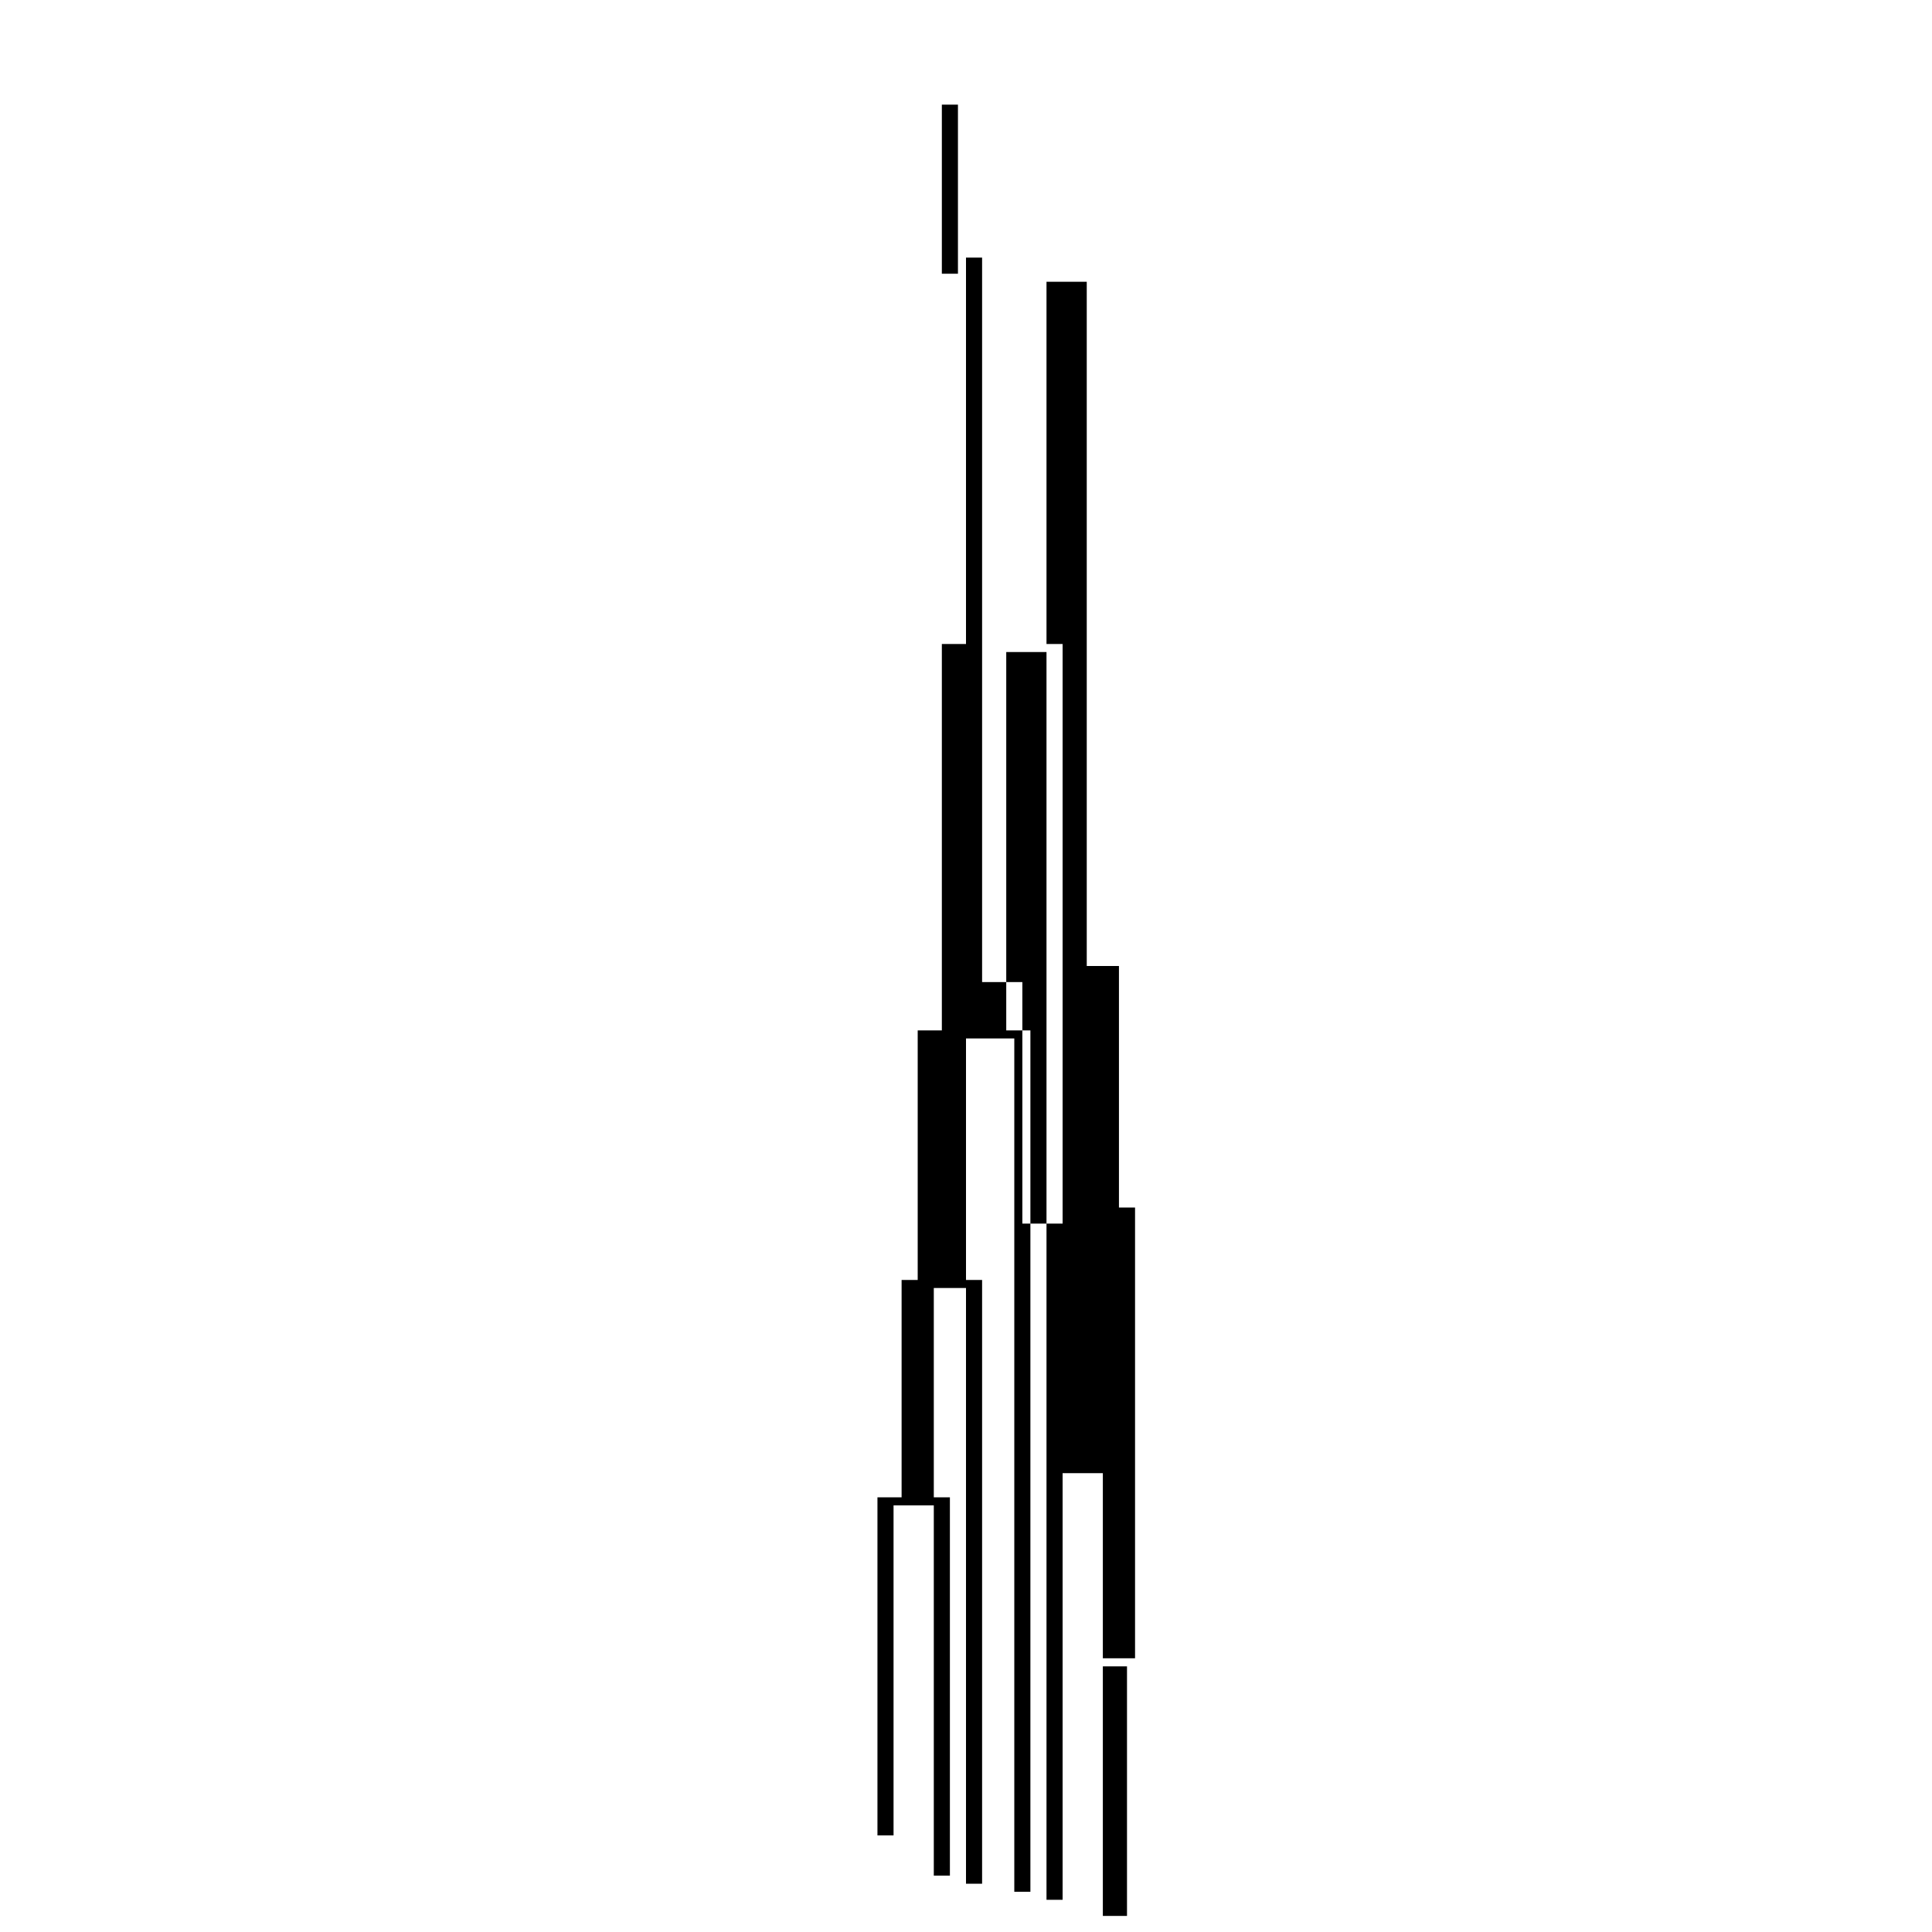
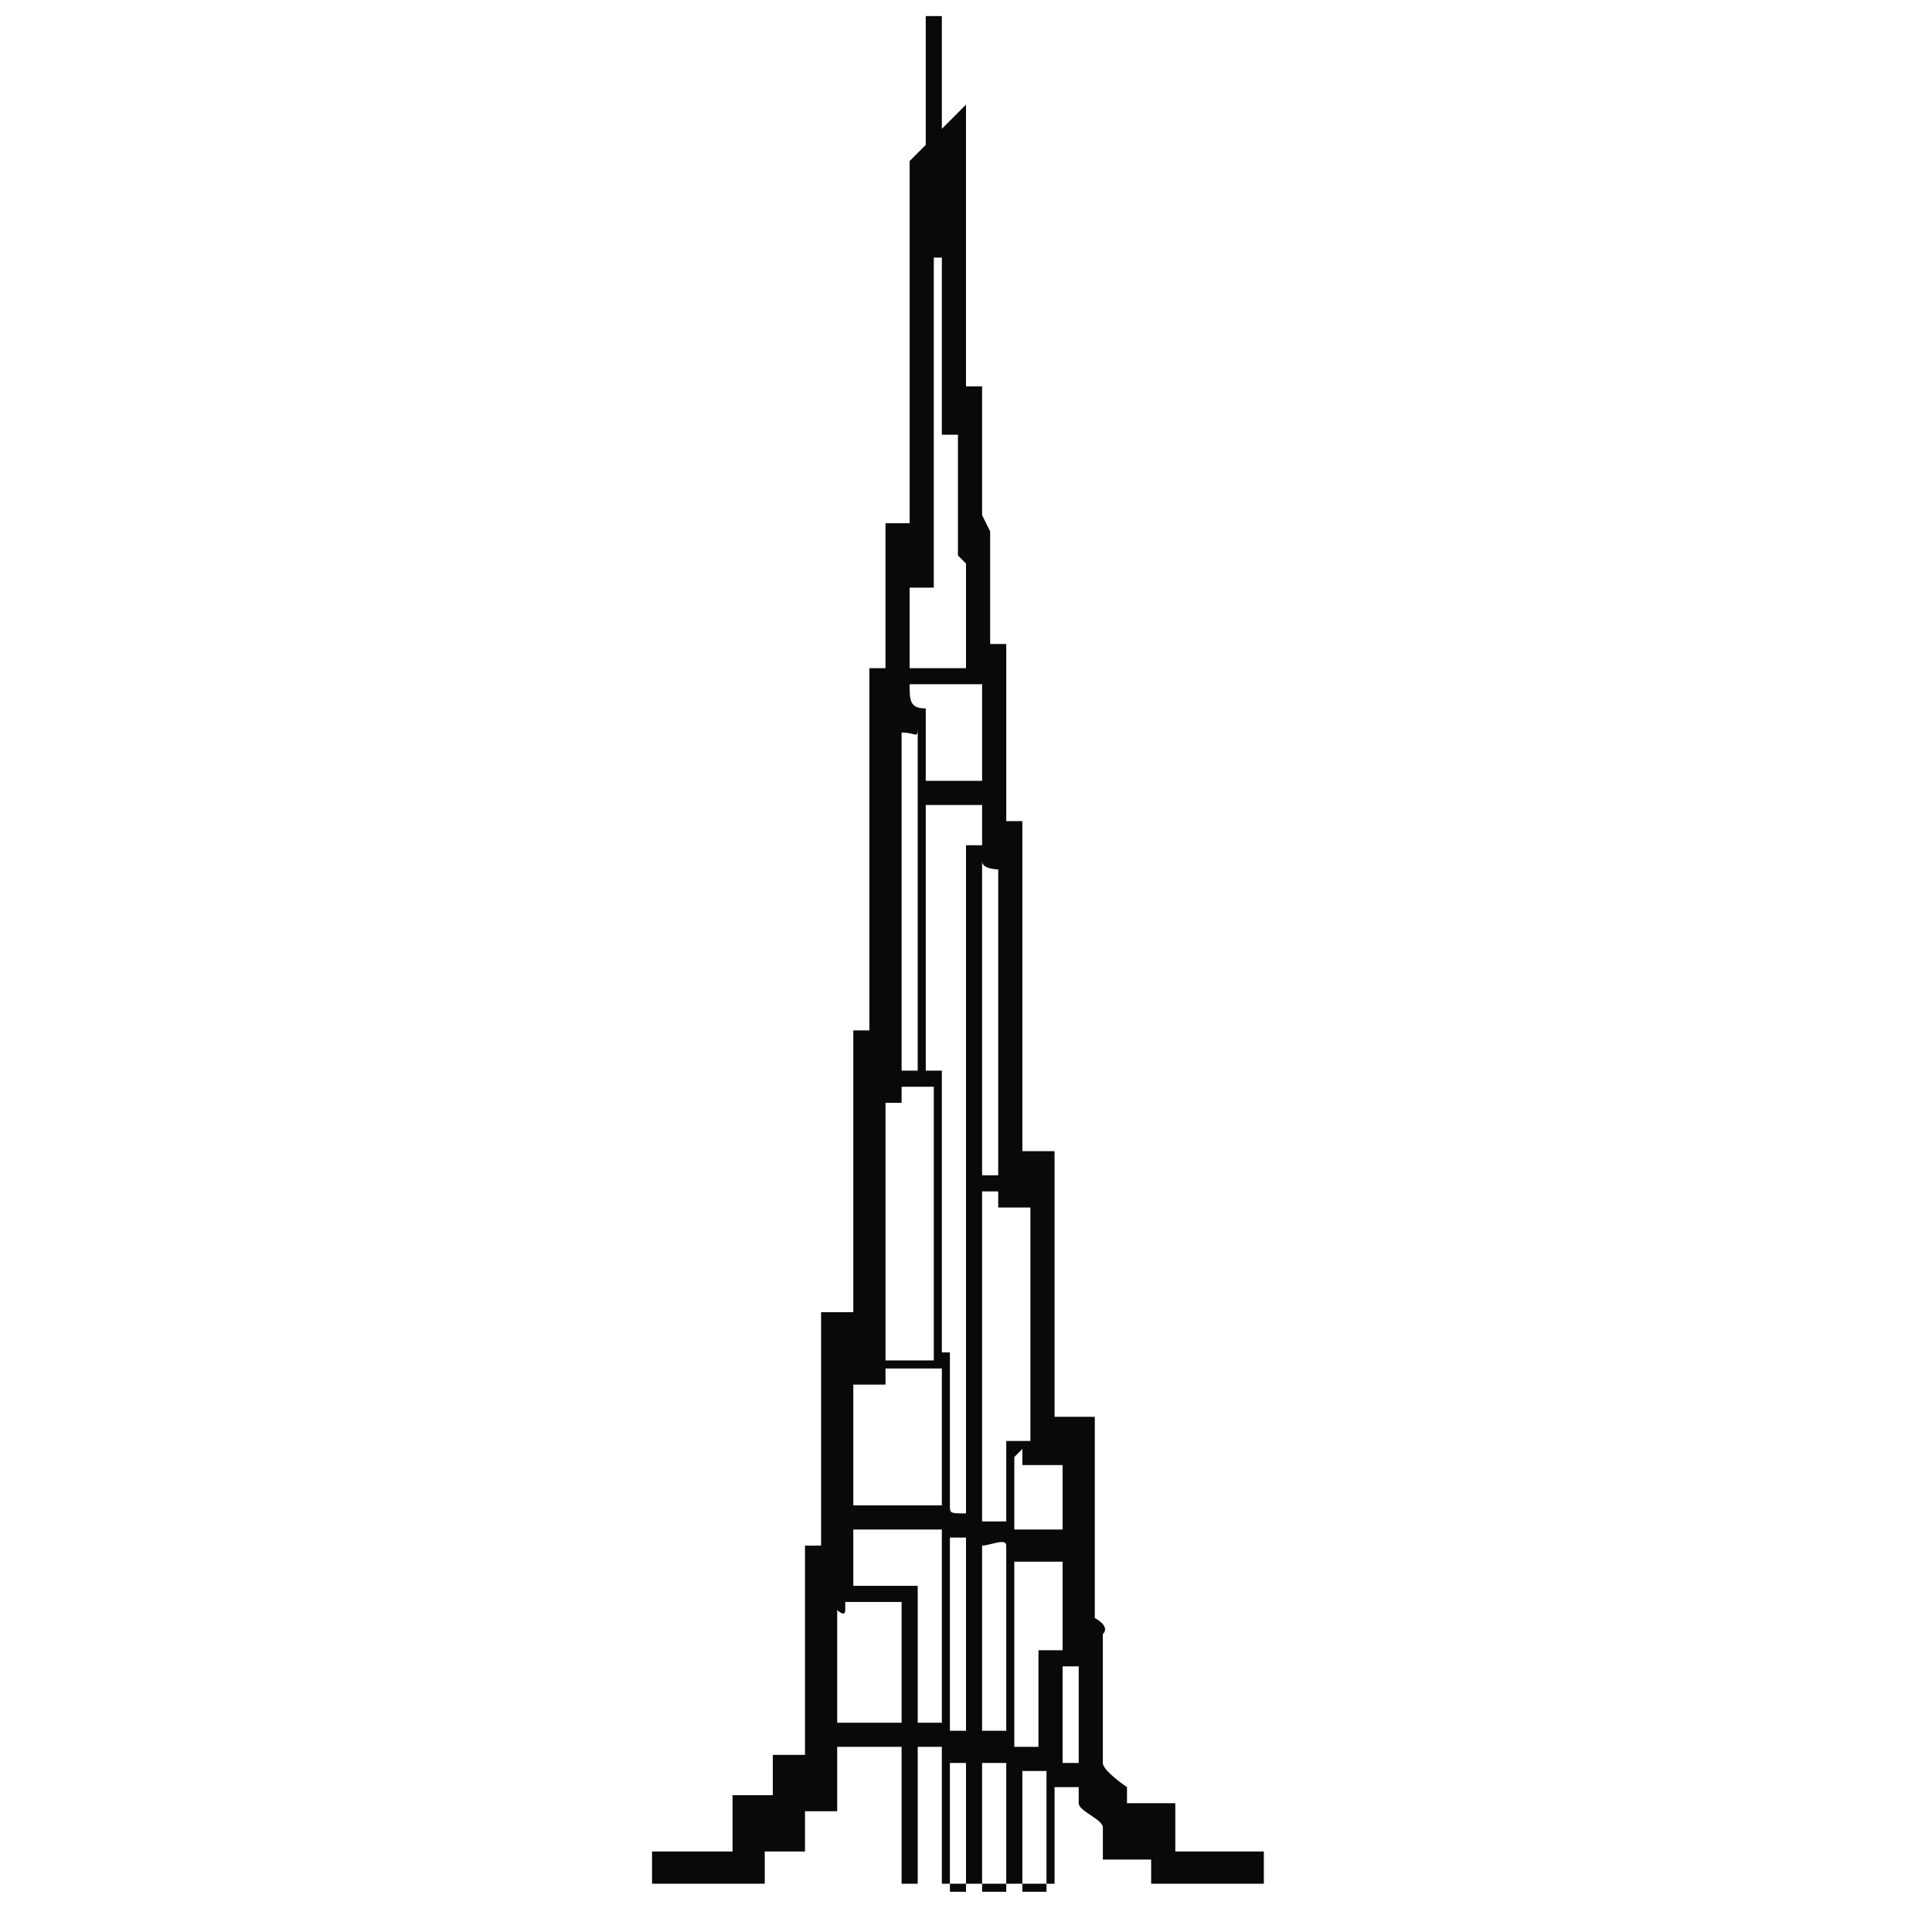
<svg xmlns="http://www.w3.org/2000/svg" id="Layer_1" version="1.1" viewBox="0 0 24 24">
  <defs>
    <style>
      .st0 {
-         fill: none;
-       }
- 
-       .st1 {
-         clip-path: url(#clippath);
+         fill: #090909;
      }
    </style>
-     <clipPath id="clippath">
-       <rect class="st0" x="9.8" width="4.3" height="24" />
-     </clipPath>
  </defs>
-   <g class="st1">
-     <path d="M14.1,20.6h-.4v-2.3s0,0,0,0h-.5v-3.1s0,0,0,0h-.5v-3s0,0,0,0h-.5V1.2s0,0,0,0h0V0s0,0,0,0,0,0,0,0v1h0s0,0,0,0v2.2h-.2s0,0,0,0v4.8h-.3s0,0,0,0v4.8h-.3s0,0,0,0v3.1h-.2s0,0,0,0v2.7h-.3s0,0,0,0v4.2h.2v-4.1h.5v4.6h.2v-4.7s0,0,0,0h-.2v-2.6h.4v7.4h.2v-7.5s0,0,0,0h-.2v-3h.6v10.6h.2v-10.7s0,0,0,0c0,0,0,0,0,0h-.3v-4.7h.5v15.5h.2v-15.6s0,0,0,0h-.2V3.5h.5v20.3h0c0,0,0,0,0,0h0v-11.8h.4v11.7h0c0,0,0,0,0,0h0v-8.7h.4v8.6h0c0,0,0,0,0,0h0v-5.6h.4v5.5h0c0,0,0,0,0,0h0s0,0,0,0h.4s0,0,0,0v-3.3s0,0,0,0M11.7,1.3h.2v2.1h-.2V1.3ZM13.7,20.7h.3v3.1h-.3v-3.1Z" />
-   </g>
+   <path class="st0" d="M11.7.2v1.4c0,0,.3-.3.3-.3v3.5c0,0,.2,0,.2,0v1.6c0,0,.1.2.1.2v1.4s.2,0,.2,0v2.2s.2,0,.2,0v4.1c0,0,.4,0,.4,0v3.3h.5v2.5s.2.1.1.2v1.6c0,.1.3.3.3.3s0,.2,0,.2h.6s0,0,0,0v.6h1.1c0,0,0,.4,0,.4h-7.6c0,0,0-.3,0-.4h1v-.7h.5v-.5h.4v-2.6s.2,0,.2,0v-2.9h.4v-3.5s.2,0,.2,0v-4.5s.1,0,.2,0v-1.8c0,0,.3,0,.3,0V2c0,0,.2-.2.2-.2V.2c0,0,.1,0,.2,0ZM11.7,5.3v-2.1s0,0-.1,0v4.1h-.3v1h.7v-1.3s-.1-.1-.1-.1v-1.5s-.2,0-.2,0ZM12.2,8.5h-.9c0,.2,0,.3.2.3v.9h.7v-1.1ZM11.4,9h0c0,.2,0,.1-.2.1v4.2h.2v-4.3ZM12.2,10h-.7v3.3s.2,0,.2,0v3.5s.1,0,.1,0v1.9c0,.1,0,.1.2.1v-8.3s.2,0,.2,0v-.5ZM12.2,10.7v3.9h.2v-3.8c0,0-.2,0-.2-.1h0ZM11.6,16.8v-3.3s0,0,0,0h-.4s0,.2,0,.2-.1,0-.2,0v3.2h.6ZM12.2,14.8v4.1c0,0,.3,0,.3,0v-1s.3,0,.3,0v-2.9h-.4v-.2s-.2,0-.2,0ZM11.7,17h-.7s0,.2,0,.2c0,0-.4,0-.4,0v1.5s0,0,0,0h1.1v-1.7ZM12.6,18.1v.9h.6v-.8h-.5s0-.2,0-.2h0ZM11.7,19h-1.1v.7s0,0,0,0h.8v1.7h.3v-2.4ZM12,19.1h-.2v2.4h.2v-2.4ZM12.2,19.2v2.3c0,0,.3,0,.3,0,0-.3,0-2.2,0-2.3s-.2,0-.3,0ZM13.2,19.4h-.6v2.3h.3v-1.2s.3,0,.3,0v-1.2ZM11.2,19.9h-.7s0,0,0,.1-.1,0-.1,0v1.4h.8v-1.5ZM13.4,21.9v-1.2c0,0-.2,0-.2,0v1.2c0,0,.2,0,.2,0ZM11.2,21.7h-.8s0,0,0,0v.8h-.4v.5h-.5v.4h1.7v-1.8ZM11.7,21.7h-.3v1.7c0,0,.2,0,.3,0v-1.8ZM12,21.9h-.2v1.6h.2v-1.6ZM12.5,21.9h-.3v1.6c0,0,.3,0,.3,0v-1.5ZM13,22h-.3v1.5h.3v-1.5ZM13.1,22.2v1.2s0,0,0,0h1.2v-.3h-.6c0,0,0-.3,0-.4s-.3-.2-.3-.3,0-.2,0-.2-.2,0-.2,0Z" />
</svg>
